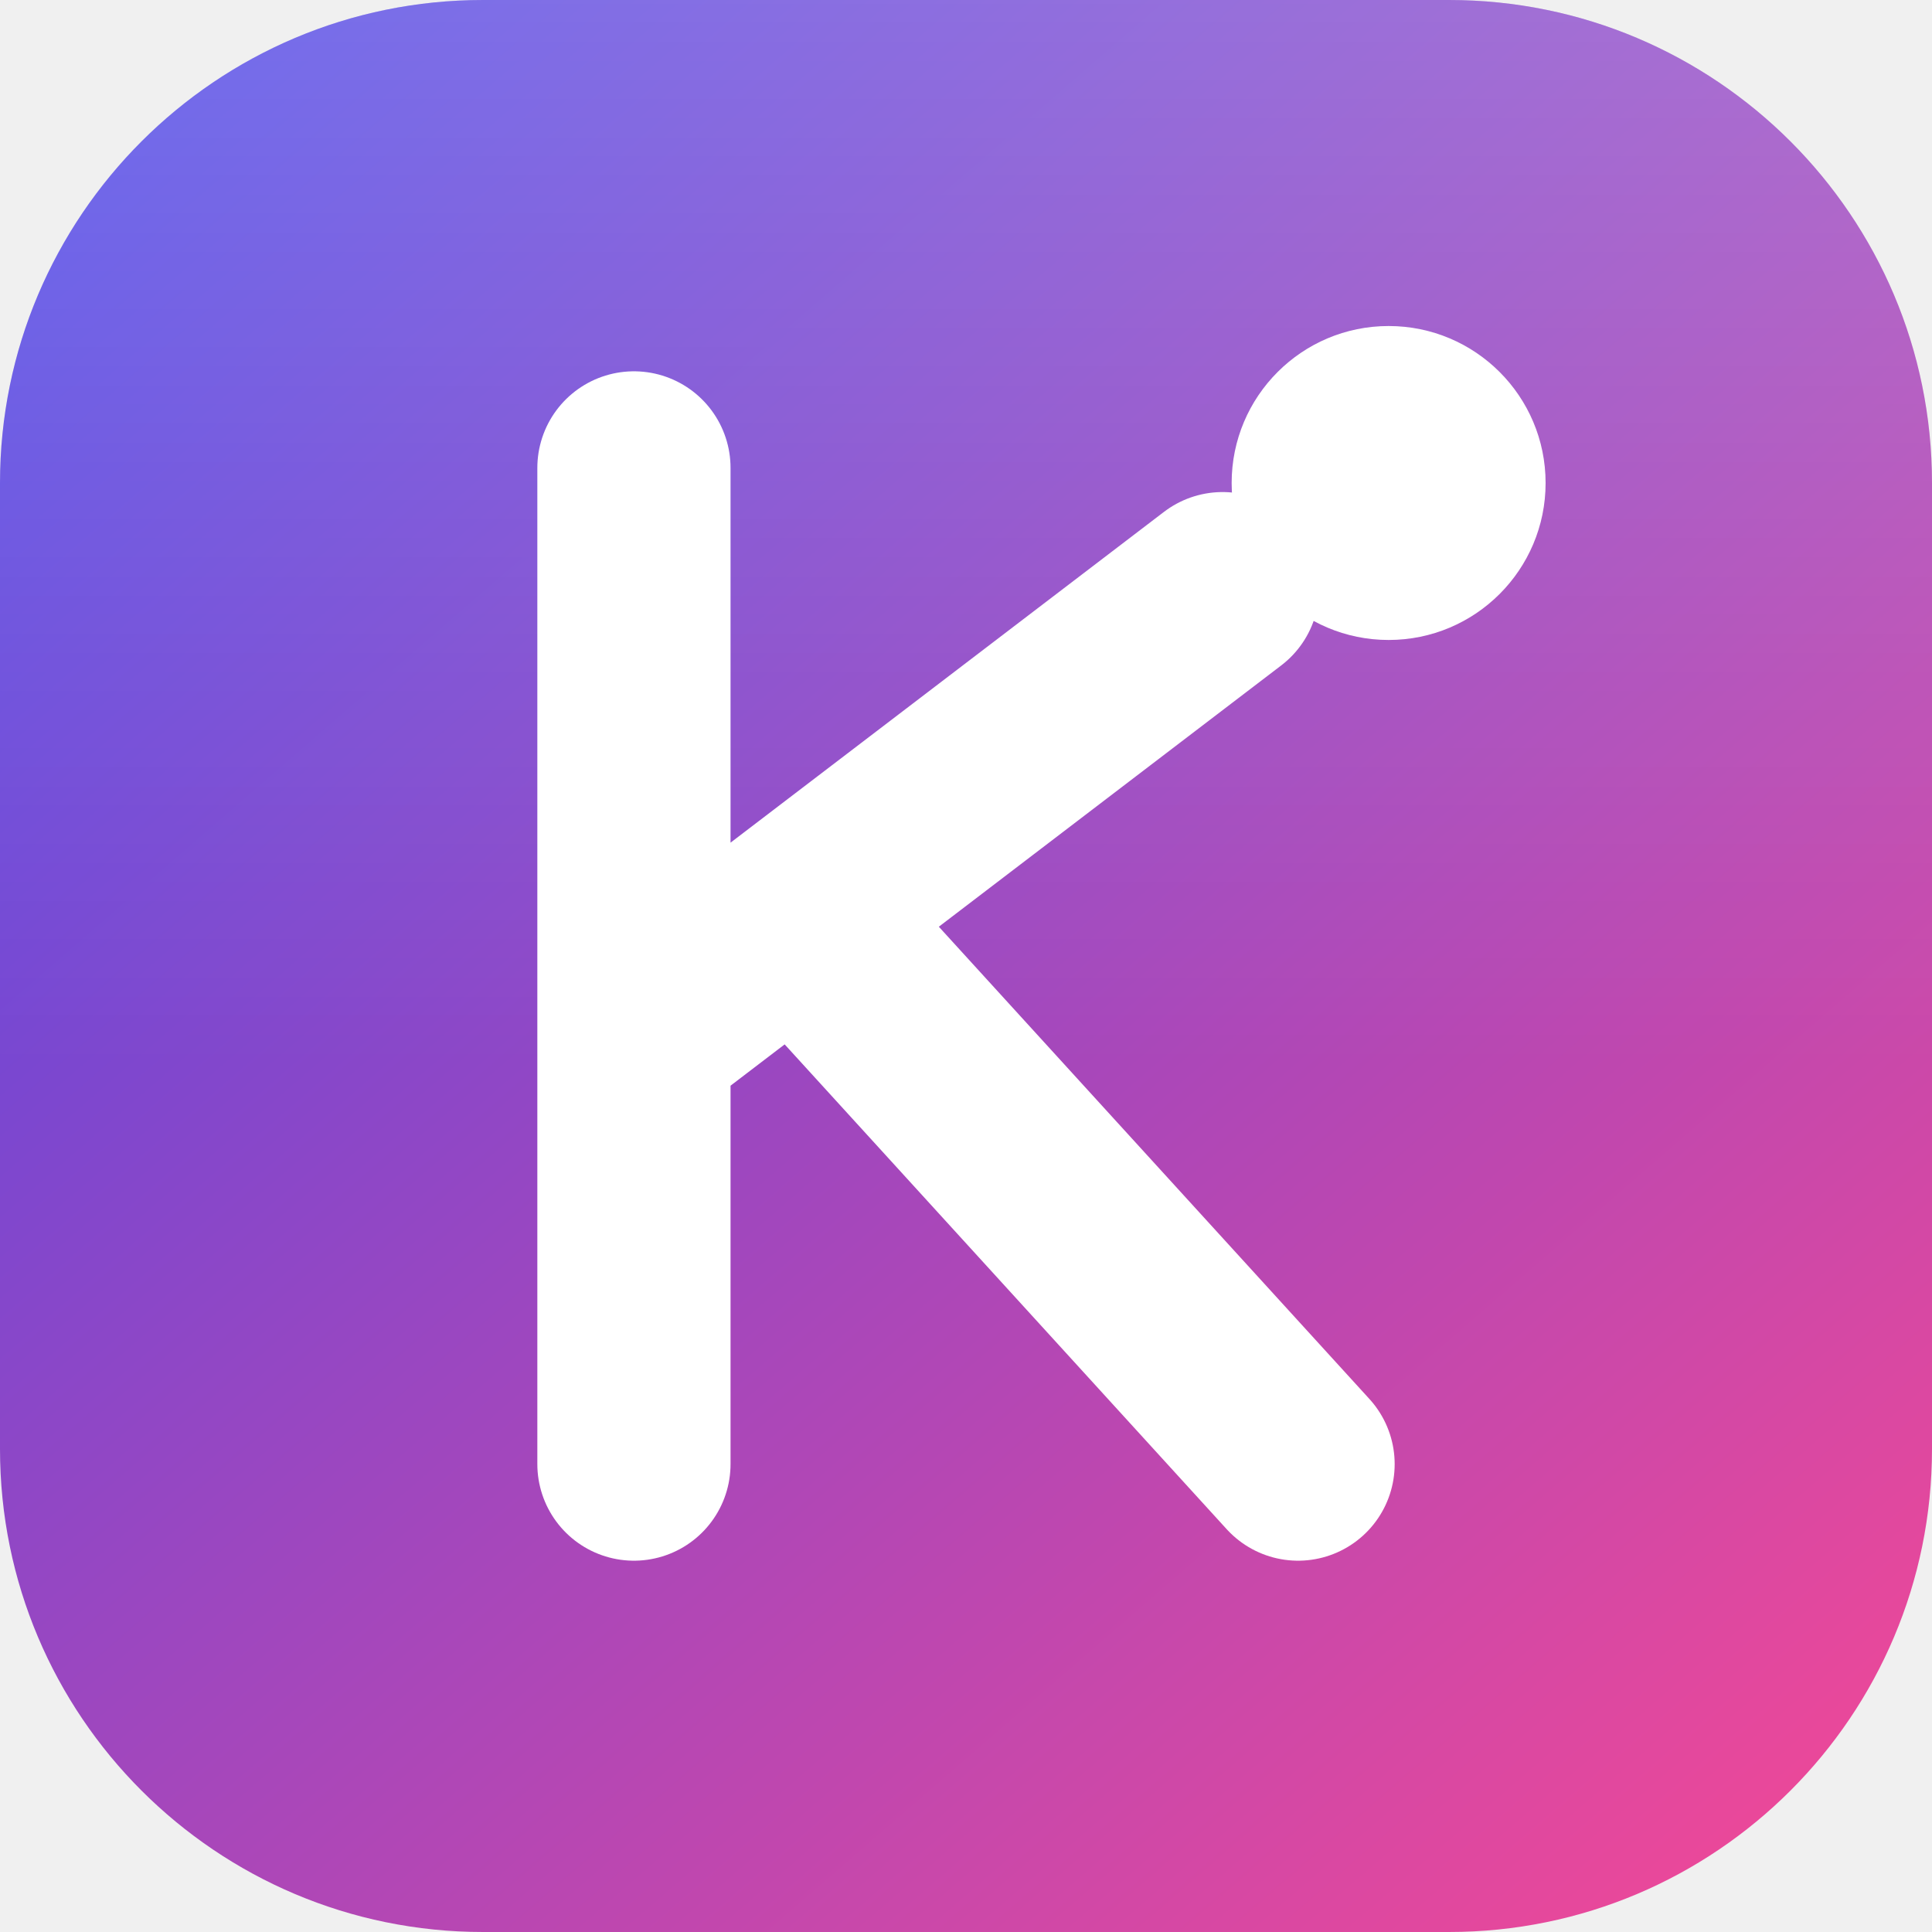
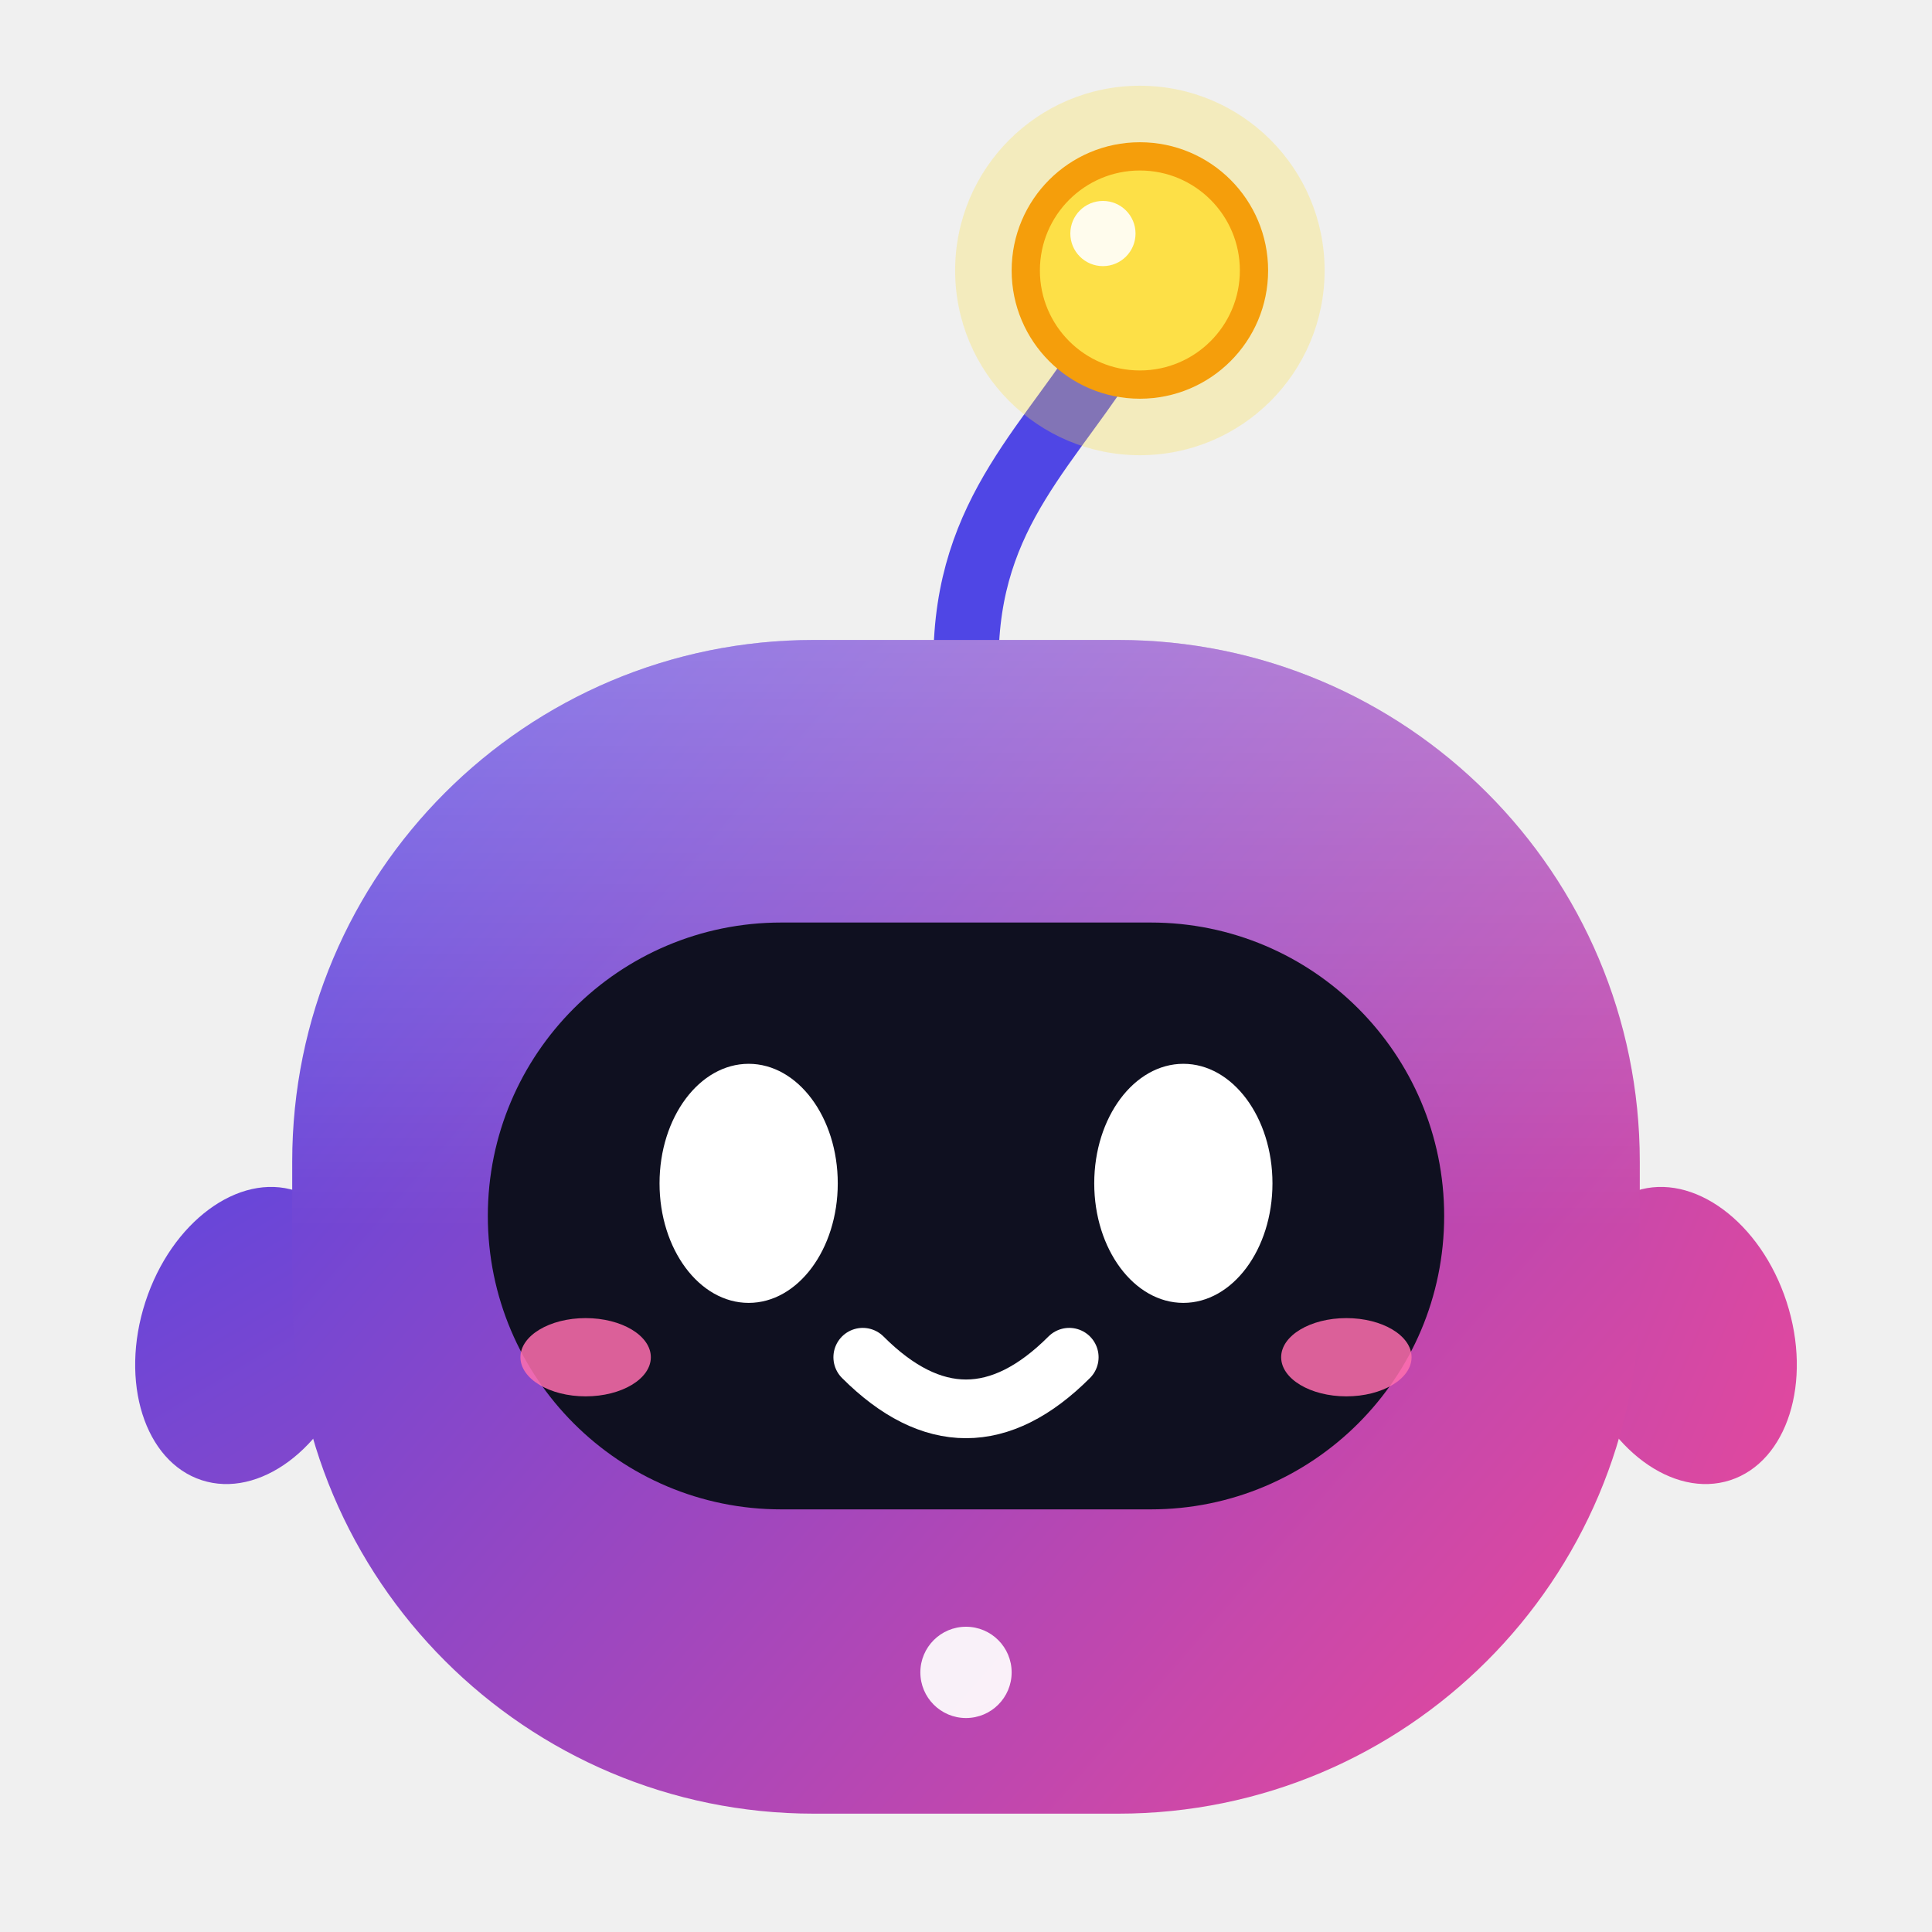
<svg xmlns="http://www.w3.org/2000/svg" viewBox="0 0 64 64" role="img" aria-label="kalfinsetiawan">
  <defs>
-     <linearGradient id="kg" x1="6" y1="2" x2="58" y2="62" gradientUnits="userSpaceOnUse">
+     <linearGradient id="kg" x1="38" y1="58" x2="162" y2="166" gradientUnits="userSpaceOnUse">
      <stop offset="0" stop-color="#4f46e5" />
      <stop offset="1" stop-color="#ec4899" />
    </linearGradient>
    <linearGradient id="kh" x1="0" y1="0" x2="0" y2="1">
-       <stop offset="0" stop-color="#fff" stop-opacity=".22" />
-       <stop offset=".55" stop-color="#fff" stop-opacity="0" />
+       <stop offset="0" stop-color="#fff" stop-opacity=".3" />
+       <stop offset=".5" stop-color="#fff" stop-opacity="0" />
    </linearGradient>
  </defs>
-   <rect width="64" height="64" rx="16" fill="url(#kg)" />
-   <rect width="64" height="64" rx="16" fill="url(#kh)" />
-   <path d="M21 15.5V48.5M21.5 34L40.5 19.5M27.5 31.5L43 48.5" fill="none" stroke="#fff" stroke-width="6.4" stroke-linecap="round" stroke-linejoin="round" />
-   <circle cx="46" cy="16" r="5.2" fill="#fff" />
+   <g transform="translate(-4 .32) scale(.36)">
+     <g>
+       <path d="M100 60C100 46 108 40 114 30" fill="none" stroke="#4f46e5" stroke-width="6" stroke-linecap="round" />
+       <circle cx="116" cy="24" r="17" fill="#fde047" opacity=".3" />
+       <circle cx="116" cy="24" r="10.5" fill="#fde047" stroke="#f59e0b" stroke-width="2.6" />
+       <circle cx="112.6" cy="20.6" r="3" fill="#fff" opacity=".9" />
+     </g>
+     <ellipse cx="34" cy="122" rx="10" ry="14" transform="rotate(18 34 122)" fill="url(#kg)" />
+     <ellipse cx="166" cy="122" rx="10" ry="14" transform="rotate(-18 166 122)" fill="url(#kg)" />
+     <rect x="38" y="58" width="124" height="108" rx="48" fill="url(#kg)" />
+     <rect x="38" y="58" width="124" height="108" rx="48" fill="url(#kh)" />
+     <rect x="56" y="84" width="88" height="54" rx="27" fill="#0f1020" />
+     <ellipse cx="80" cy="108" rx="8.2" ry="11" fill="#fff" />
+     <ellipse cx="120" cy="108" rx="8.2" ry="11" fill="#fff" />
+     <path d="M90.5 124Q100 133.5 109.5 124" fill="none" stroke="#fff" stroke-width="5.4" stroke-linecap="round" />
+     <ellipse cx="65" cy="124" rx="6" ry="3.6" fill="#ff6fae" opacity=".85" />
+     <ellipse cx="135" cy="124" rx="6" ry="3.6" fill="#ff6fae" opacity=".85" />
+     <circle cx="100" cy="153" r="4.2" fill="#fff" opacity=".92" />
+   </g>
</svg>
